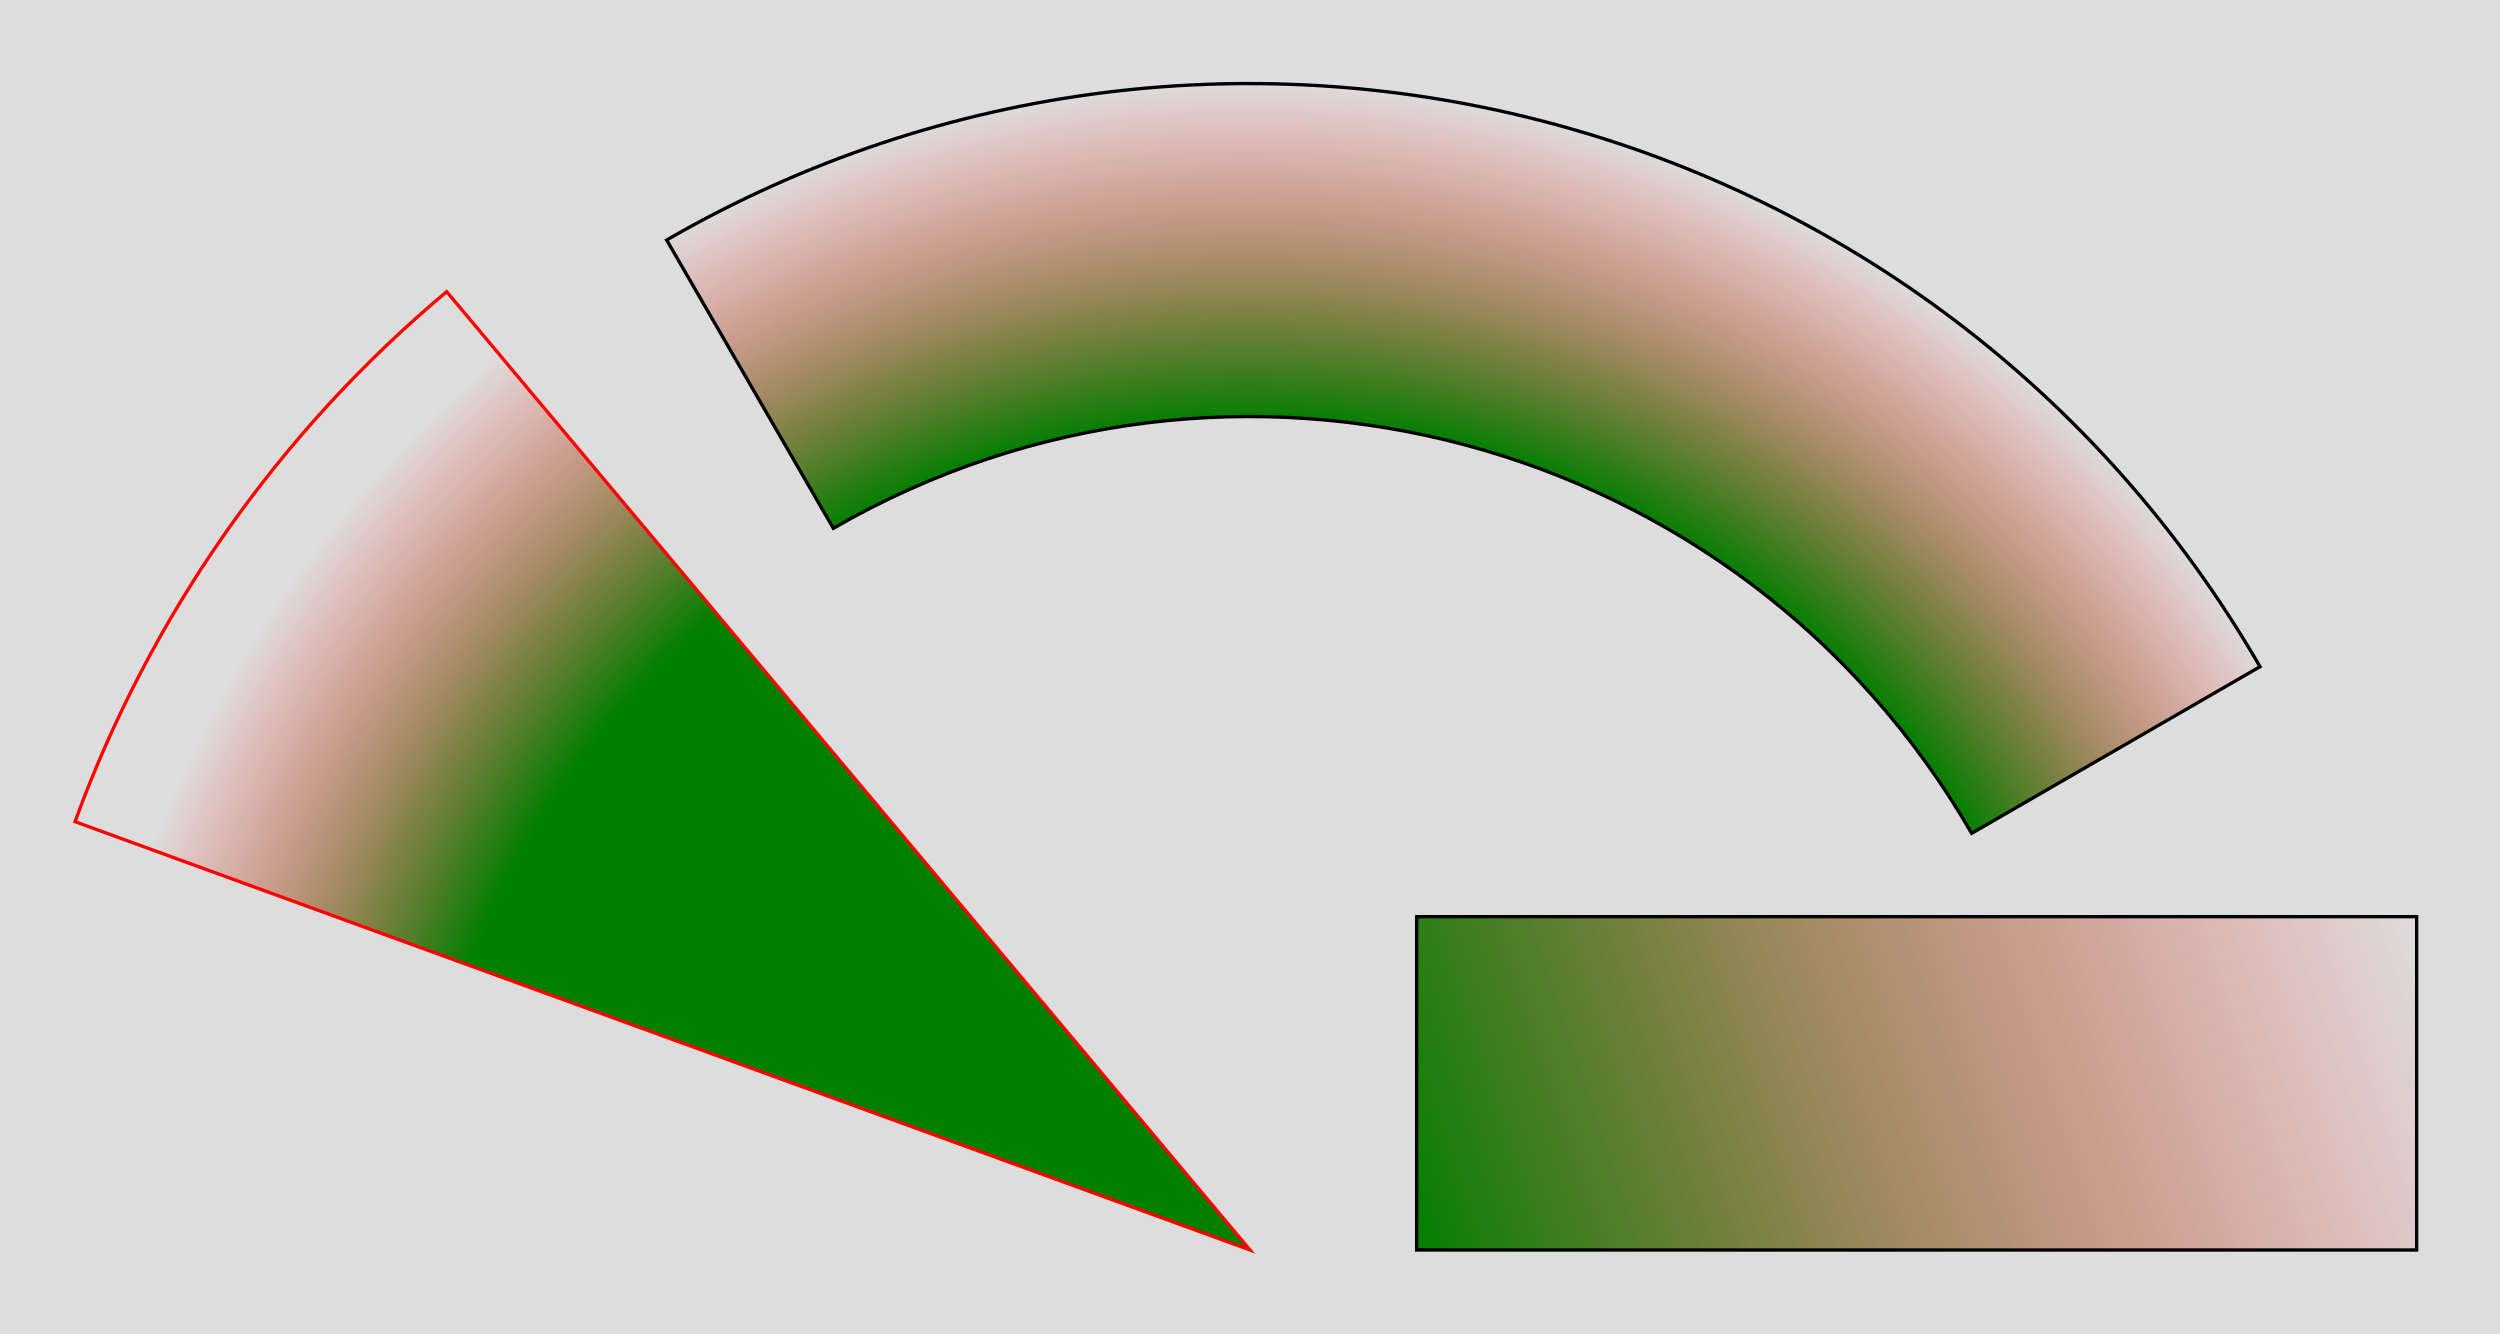
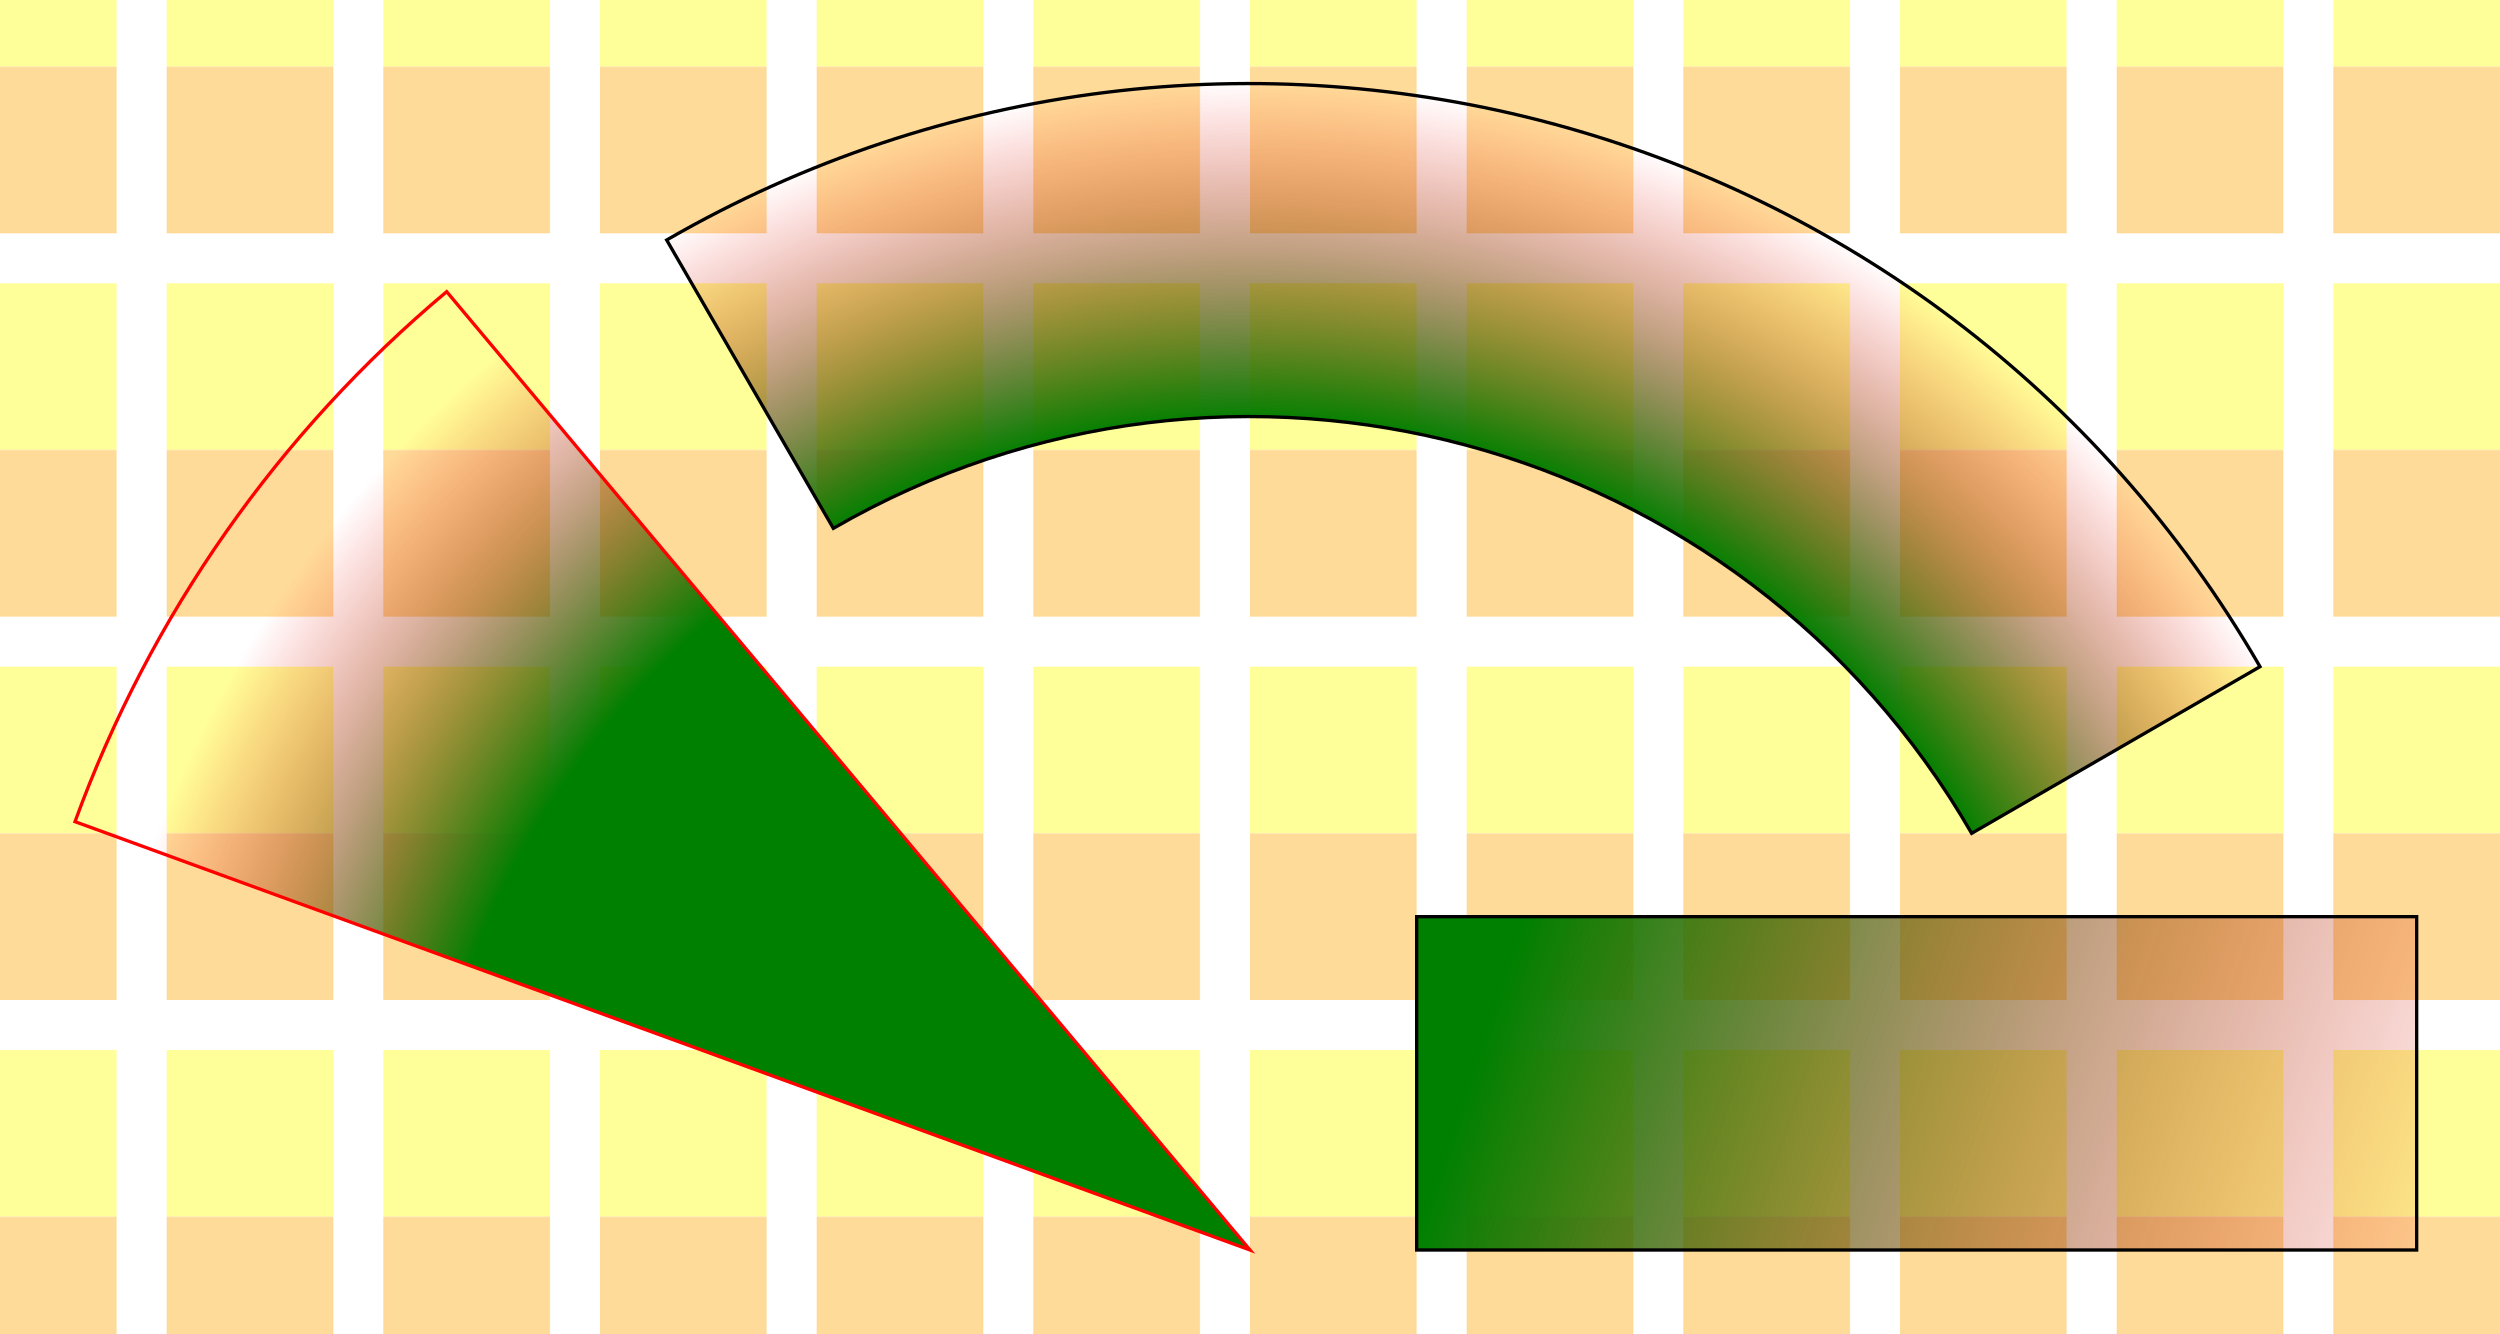
<svg xmlns="http://www.w3.org/2000/svg" width="600" height="320.0" viewBox="-0.75 -0.4 1.5 0.8">
  <defs>
-     <radialGradient cx="0" cy="0.35" r="7.0" gradientUnits="userSpaceOnUse" id="d0">
+     <pattern width="0.13" height="0.23" patternUnits="userSpaceOnUse" id="d0">
+       <rect x="0" y="0" width="0.1" height="0.1" fill="yellow" />
+       <rect x="0" y="0.1" width="0.1" height="0.1" fill="orange" />
+     </pattern>
+     <radialGradient cx="0" cy="0.35" r="7.0" gradientUnits="userSpaceOnUse" id="d1">
      <stop offset="0.071" stop-color="green" stop-opacity="1" />
      <stop offset="0.1" stop-color="red" stop-opacity="0" />
    </radialGradient>
-     <linearGradient x1="0.1" y1="0.35" x2="0.7" y2="0.15" gradientUnits="userSpaceOnUse" id="d1">
+     <linearGradient x1="0.1" y1="0.35" x2="0.7" y2="0.55" gradientUnits="userSpaceOnUse" id="d2">
      <stop offset="0" stop-color="green" stop-opacity="1" />
      <stop offset="1" stop-color="red" stop-opacity="0" />
    </linearGradient>
  </defs>
-   <rect x="-0.75" y="-0.5" width="1.5" height="1" fill="#ddd" />
-   <path d="M0.606,5.551115123125783e-17 A0.7,0.7,0,0,0,-0.35,-0.256 L-0.25,-0.083 A0.5,0.5,0,0,1,0.433,0.1 Z" fill="url(#d0)" stroke="black" stroke-width="0.002" />
-   <path d="M-0.482,-0.225 A0.75,0.75,0,0,0,-0.705,0.093 L0.0,0.35 A0,0,0,0,1,0.0,0.35 Z" fill="url(#d0)" stroke="red" stroke-width="0.002" />
-   <rect x="0.1" y="0.15" width="0.6" height="0.2" stroke="black" stroke-width="0.002" fill="url(#d1)" />
+   <rect x="-0.75" y="-0.5" width="1.5" height="1" fill="url(#d0)" fill-opacity="0.4" />
+   <path d="M0.606,5.551115123125783e-17 A0.7,0.7,0,0,0,-0.35,-0.256 L-0.25,-0.083 A0.5,0.5,0,0,1,0.433,0.1 Z" fill="url(#d1)" stroke="black" stroke-width="0.002" />
+   <path d="M-0.482,-0.225 A0.75,0.75,0,0,0,-0.705,0.093 L0.0,0.35 A0,0,0,0,1,0.0,0.35 Z" fill="url(#d1)" stroke="red" stroke-width="0.002" />
+   <rect x="0.1" y="0.15" width="0.6" height="0.2" stroke="black" stroke-width="0.002" fill="url(#d2)" />
</svg>
